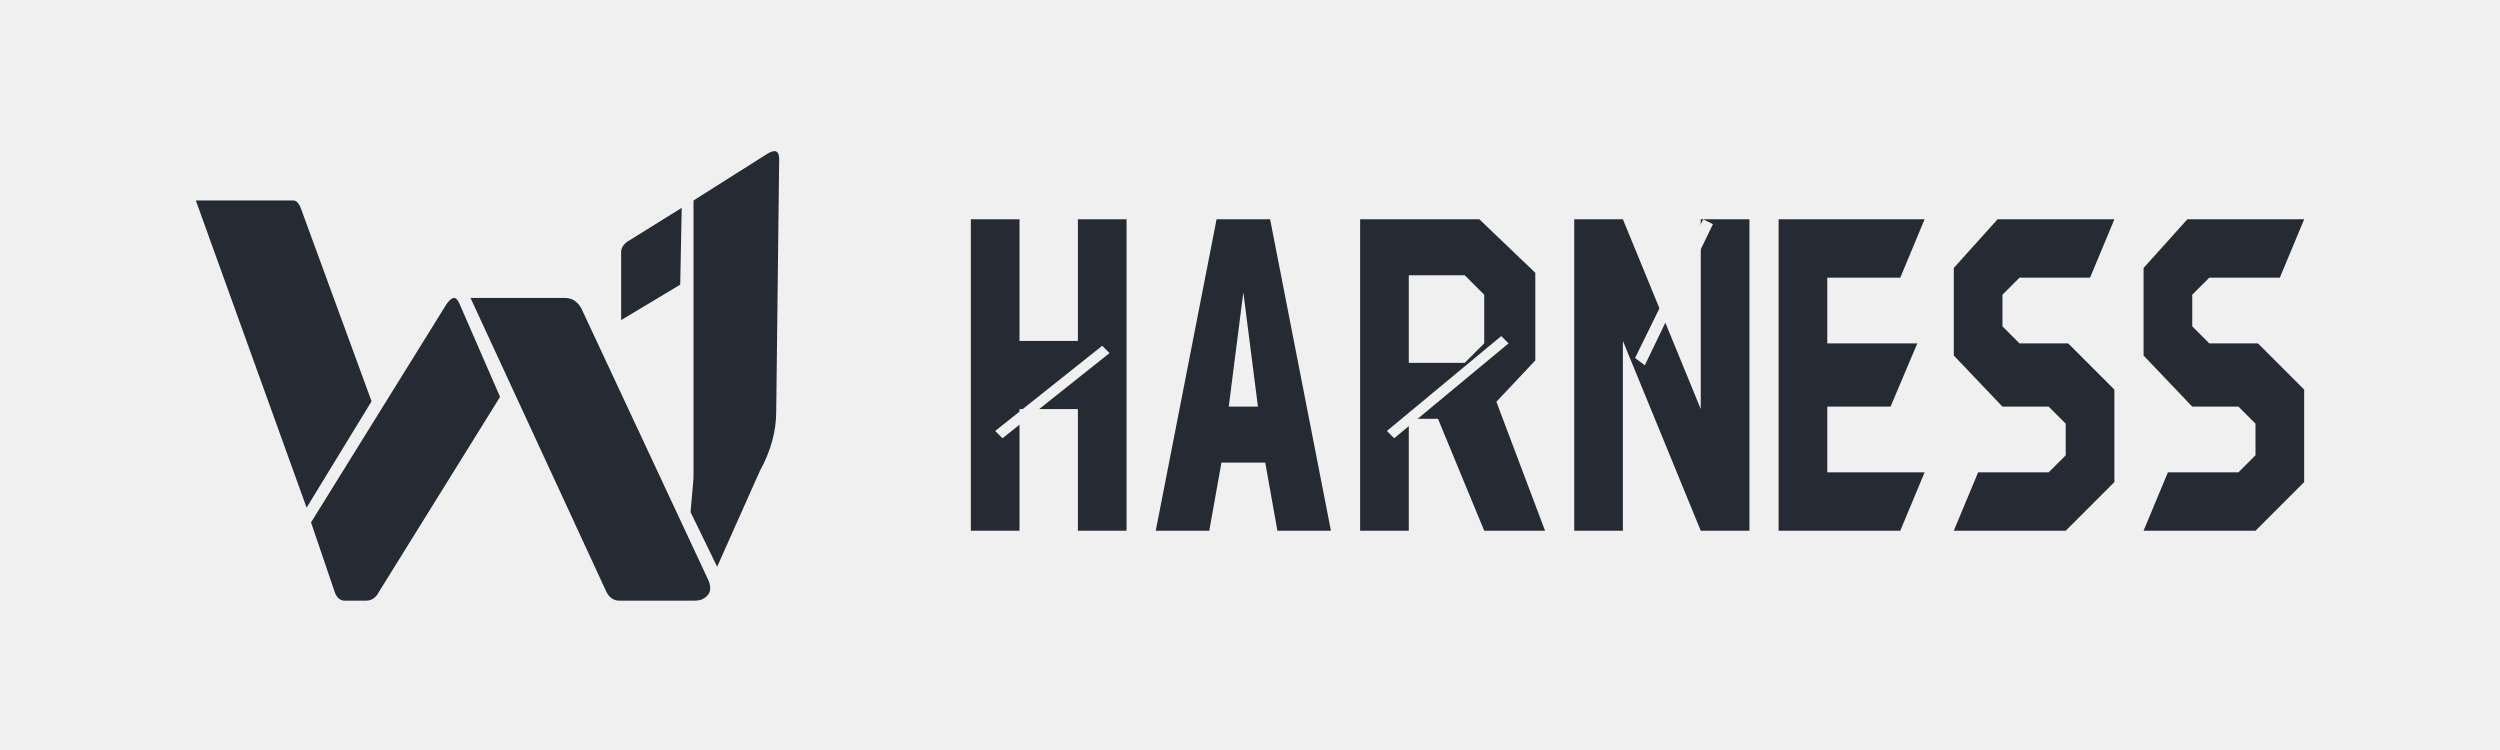
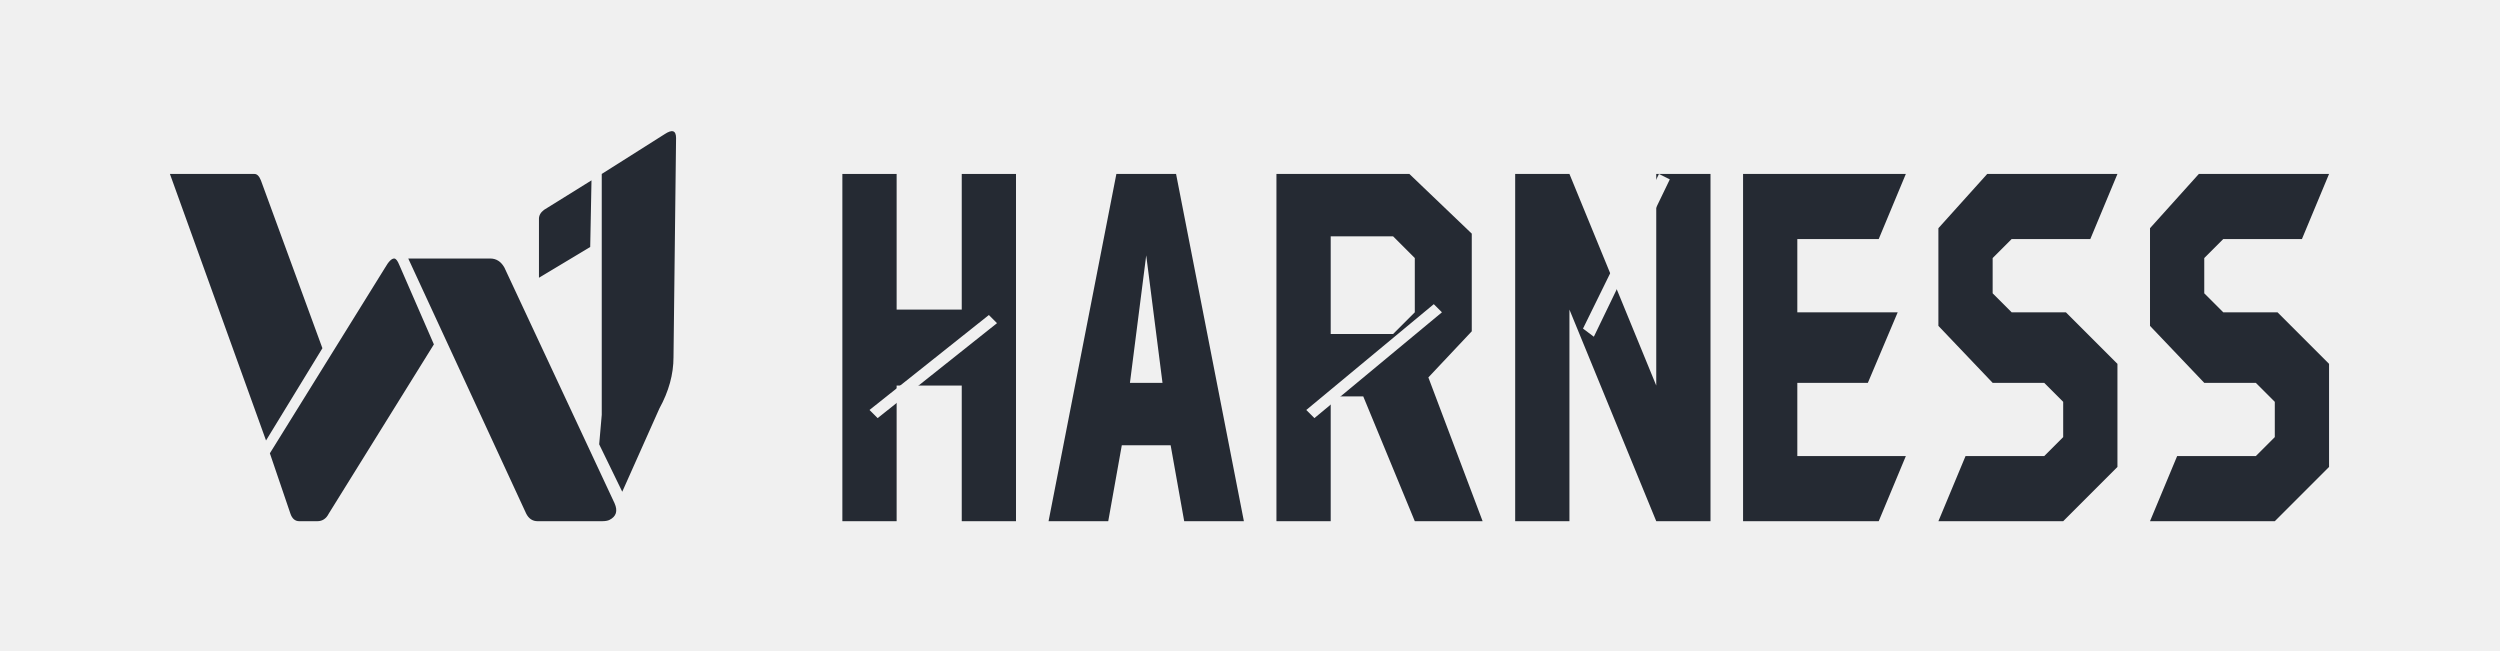
- <svg xmlns="http://www.w3.org/2000/svg" width="1200" height="360" viewBox="0 0 1200 360" color="#252A33" fill="currentColor" role="img">
+ <svg xmlns="http://www.w3.org/2000/svg" width="1383" height="360" viewBox="0 0 1383 360" color="#252A33" fill="currentColor" role="img">
  <g transform="translate(94 70) scale(0.7088608) translate(-47 -95)">
    <g fill="currentColor">
      <g transform="translate(-692 -585)">
        <path d="M739 717H805Q808 717 810 722L858 853L814 925Z" />
        <path d="M914 783Q916 783 918 788L945 850L863 982Q860 988 854 988H840Q835 988 833 982L817 935L907 790Q911 783 914 783Z" />
        <path d="M925 783H989Q996 783 1000 790L1086 974Q1090 983 1082 987Q1080 988 1076 988H1026Q1020 988 1017 982Z" />
        <path d="M1027 752Q1027 748 1031 745L1068 722L1067 774L1027 798Z" />
        <path d="M1076 717L1125 686Q1134 680 1134 689L1132 860Q1132 880 1121 900L1092 965L1074 928L1076 905Z" />
      </g>
    </g>
  </g>
-   <g transform="translate(466 105.2555) scale(1.167883) translate(0 0)">
+   <g transform="translate(466 96.22785) scale(1.500791) translate(0 0)">
    <defs>
      <mask id="harness-light-h-word-harness-cuts" maskUnits="userSpaceOnUse" x="-1" y="-1" width="550" height="130">
        <rect x="-1" y="-1" width="550" height="130" fill="white" />
        <path d="M10 87L54 52L57 55L13 90Z M171 87L218 48L221 51L174 90Z M273 57L301 0L305 2L277 60Z" fill="black" />
      </mask>
    </defs>
    <g mask="url(#harness-light-h-word-harness-cuts)">
      <path d="M0 0H20V50H44V0H64V128H44V78H20V128H0Z" />
      <path fill-rule="evenodd" transform="translate(76 0)" d="M0 128L25 0H47L72 128H50L45 100H27L22 128ZM36 30L30 77H42Z" />
      <path fill-rule="evenodd" transform="translate(160 0)" d="M0 0H49L72 22V58L56 75L76 128H51L32 82H20V128H0ZM20 23V59H43L51 51V31L43 23Z" />
      <path transform="translate(248 0)" d="M0 128V0H20L52 78V0H72V128H52L20 50V128Z" />
      <path transform="translate(332 0)" d="M0 0H60L50 24H20V51H57L46 77H20V104H60L50 128H0Z" />
      <path transform="translate(404 0)" d="M18 0H66L56 24H27L20 31V44L27 51H47L66 70V108L46 128H0L10 104H39L46 97V84L39 77H20L0 56V20Z" />
      <path transform="translate(482 0)" d="M18 0H66L56 24H27L20 31V44L27 51H47L66 70V108L46 128H0L10 104H39L46 97V84L39 77H20L0 56V20Z" />
    </g>
  </g>
</svg>
